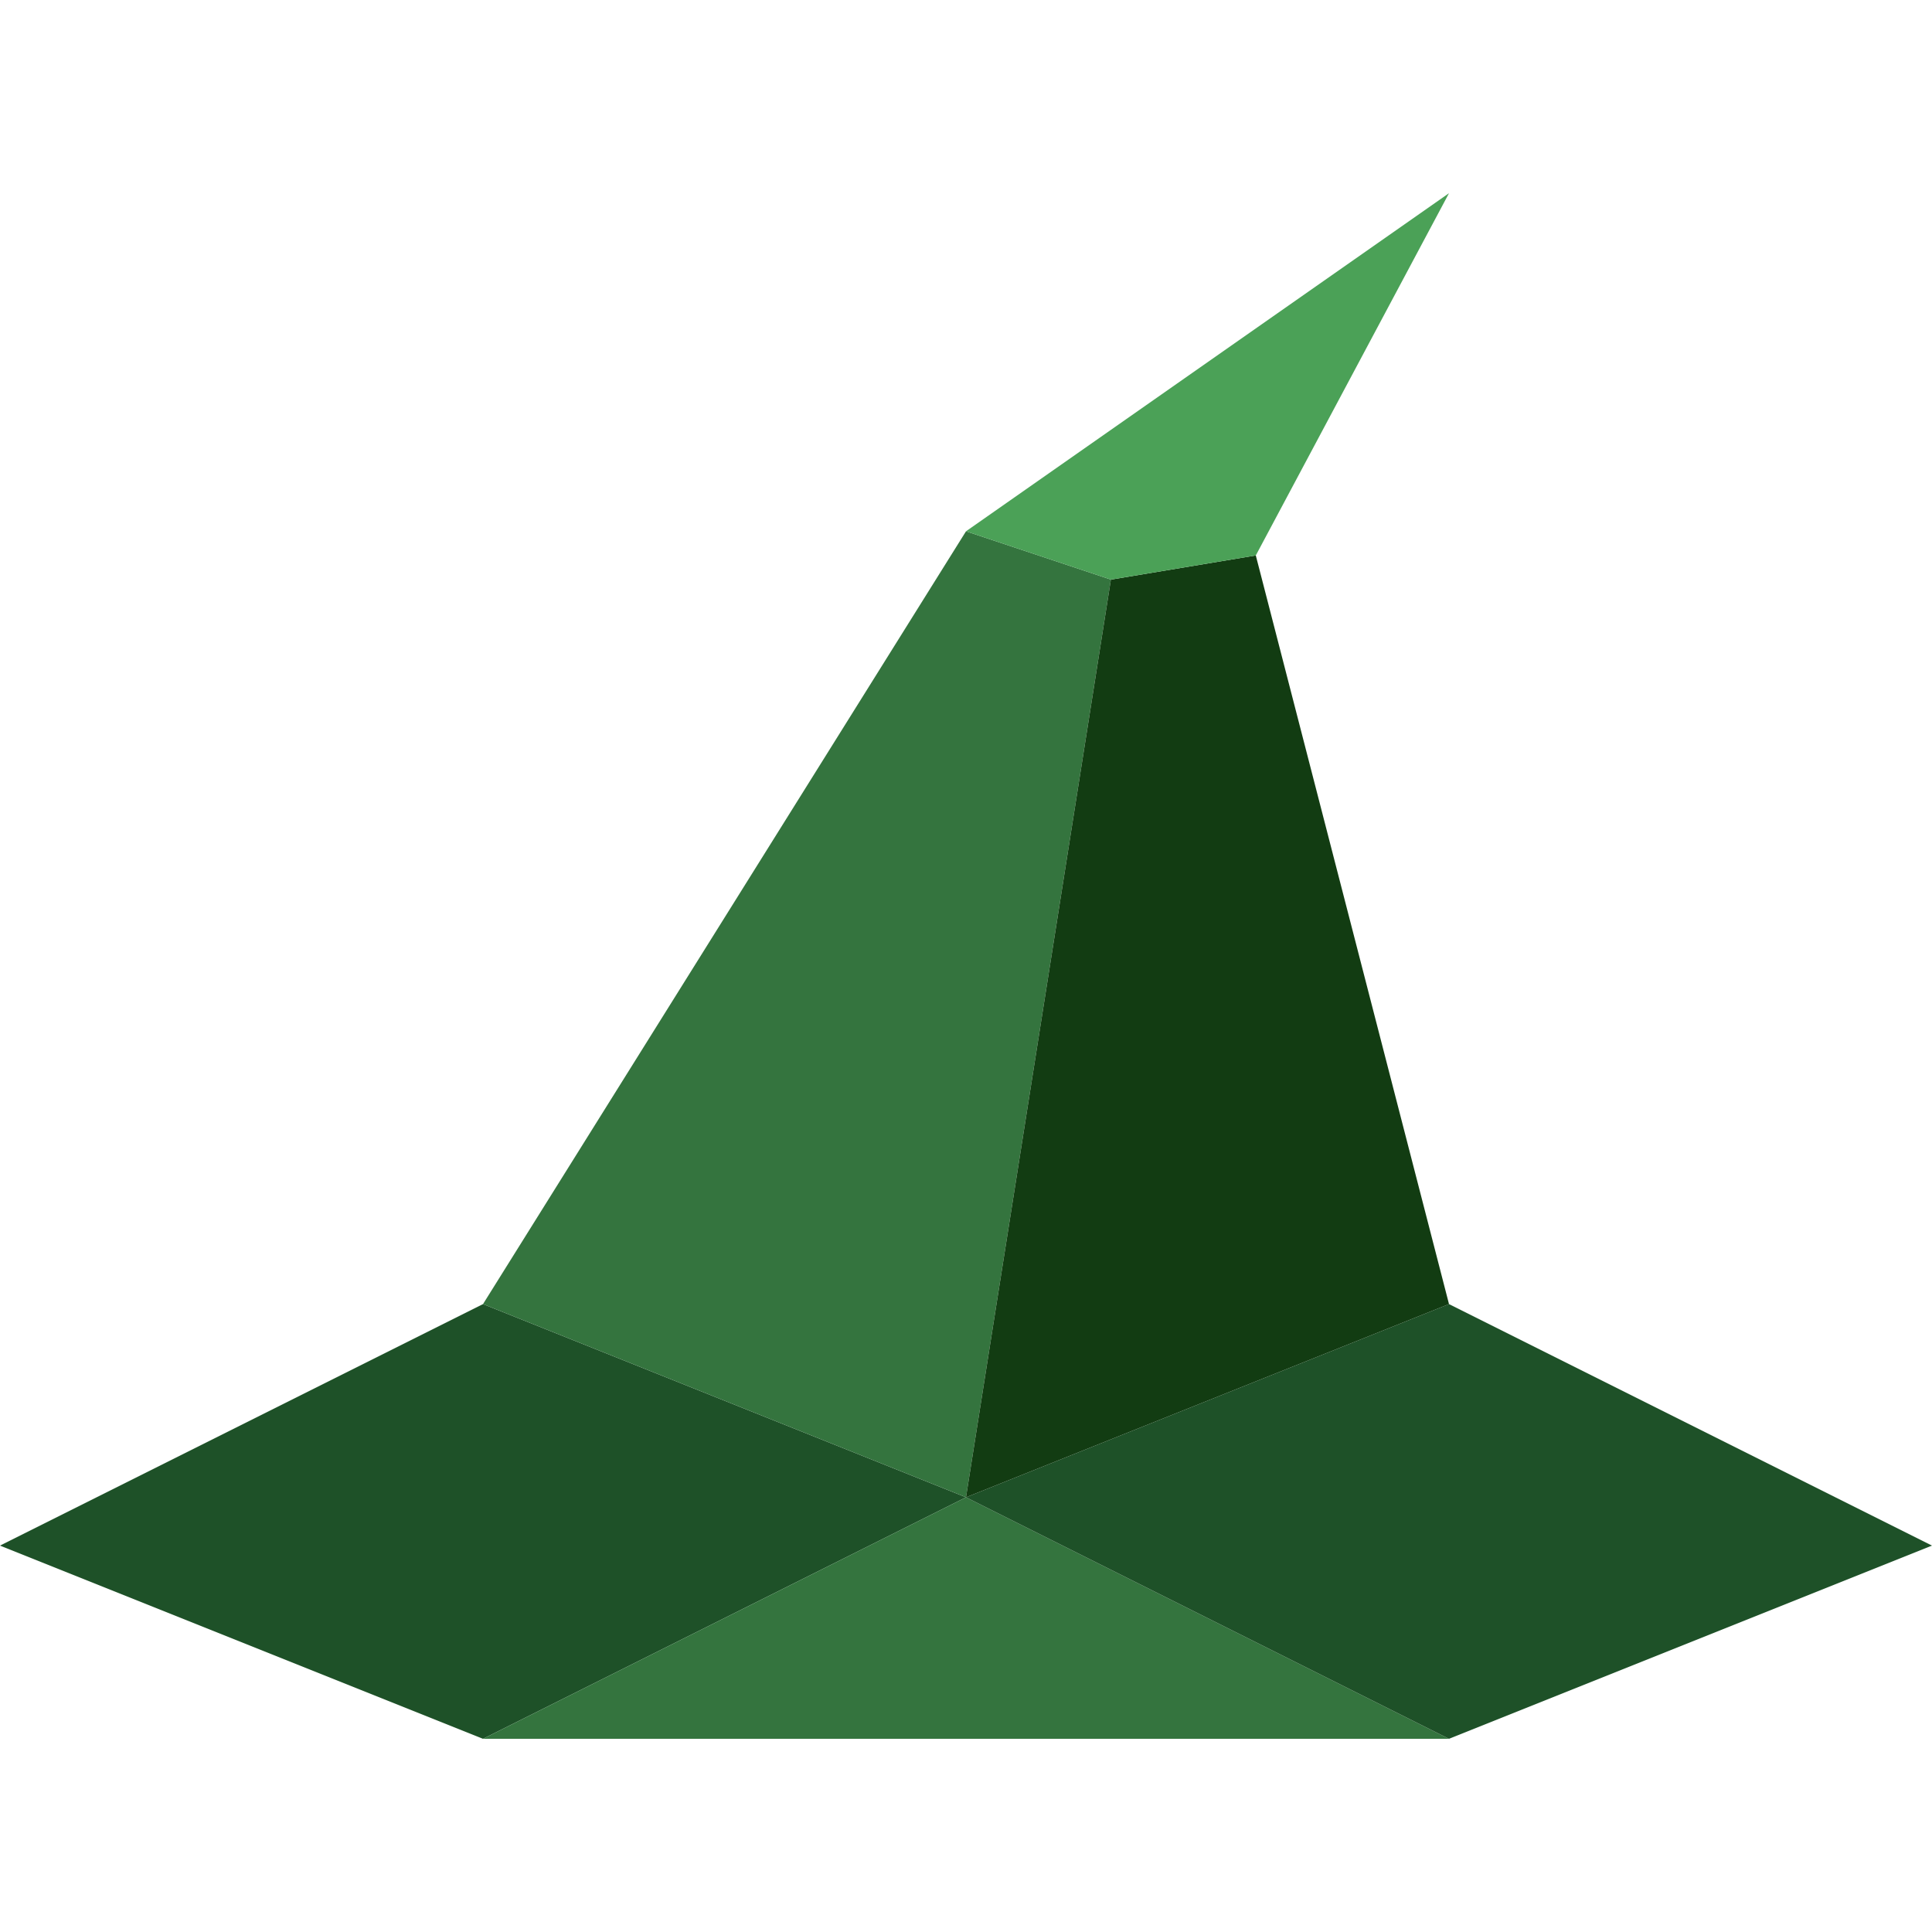
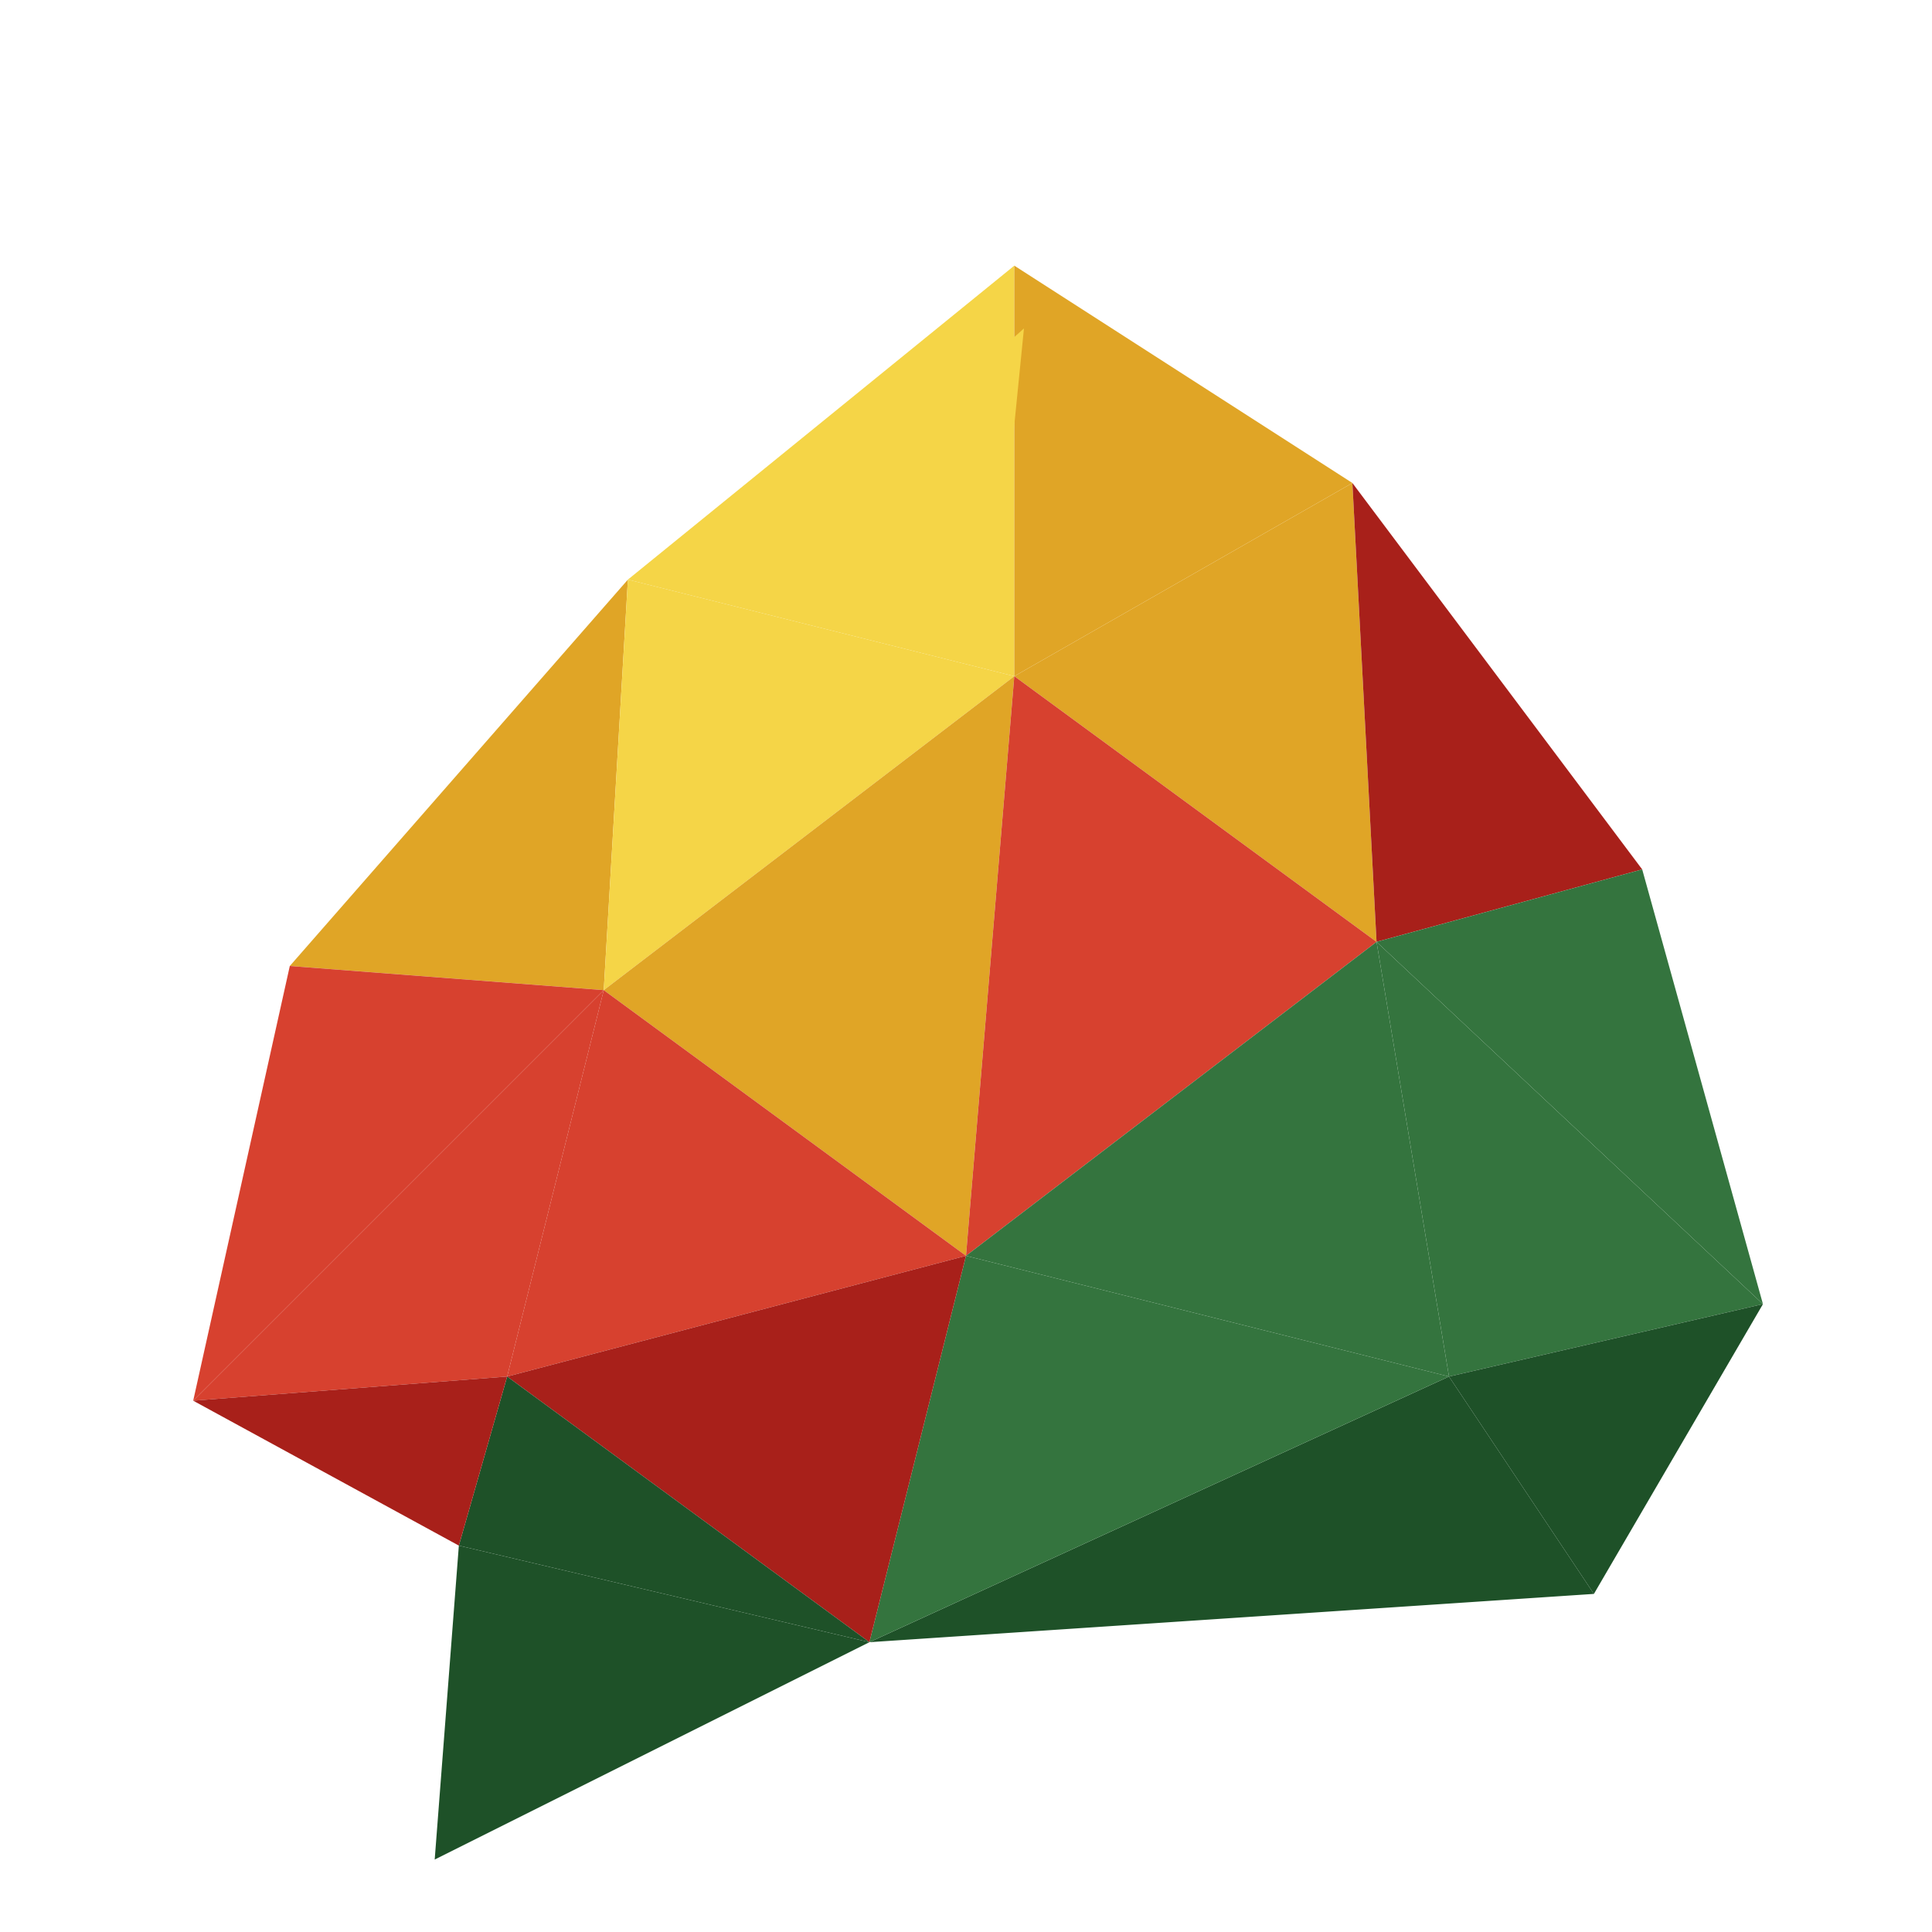
<svg xmlns="http://www.w3.org/2000/svg" width="400" height="400" viewBox="0 0 400 400">
-   <g transform="translate(0, 40)" stroke="none">
-     <polygon points="0,280 100,320 200,270 100,230" fill="#1E5128" />
-     <polygon points="100,320 300,320 200,270" fill="#34743E" />
-     <polygon points="400,280 300,320 200,270 300,230" fill="#1E5128" />
-     <polygon points="100,230 200,270 230,80 200,70" fill="#34743E" />
-     <polygon points="200,270 300,230 260,75 230,80" fill="#123C12" />
-     <polygon points="200,70 230,80 260,75 300,0" fill="#4BA157" />
+   <g stroke="none">
+     <polygon points="60,200 130,120 125,205" fill="#E0A526" />
+     <polygon points="130,120 210,140 125,205" fill="#F5D547" />
+     <polygon points="130,120 210,55 210,140" fill="#F5D547" />
+     <polygon points="210,55 280,100 210,140" fill="#E0A526" />
+     <polygon points="280,100 285,195 210,140" fill="#E0A526" />
+     <polygon points="280,100 340,180 285,195" fill="#A8201A" />
+     <polygon points="340,180 365,270 285,195" fill="#34743E" />
+     <polygon points="40,290 60,200 125,205" fill="#D7412F" />
+     <polygon points="40,290 125,205 105,285" fill="#D7412F" />
+     <polygon points="125,205 210,140 200,260" fill="#E0A526" />
+     <polygon points="210,140 285,195 200,260" fill="#D7412F" />
+     <polygon points="125,205 200,260 105,285" fill="#D7412F" />
+     <polygon points="285,195 300,285 200,260" fill="#34743E" />
+     <polygon points="285,195 365,270 300,285" fill="#34743E" />
+     <polygon points="365,270 330,330 300,285" fill="#1E5128" />
+     <polygon points="330,330 180,340 300,285" fill="#1E5128" />
+     <polygon points="300,285 180,340 200,260" fill="#34743E" />
+     <polygon points="200,260 180,340 105,285" fill="#A8201A" />
+     <polygon points="105,285 180,340 95,320" fill="#1E5128" />
+     <polygon points="40,290 105,285 95,320" fill="#A8201A" />
+     <polygon points="95,320 180,340 90,385" fill="#1E5128" />
+     <polygon points="185,92 212,68 208,108" fill="#F5D547" />
  </g>
</svg>
